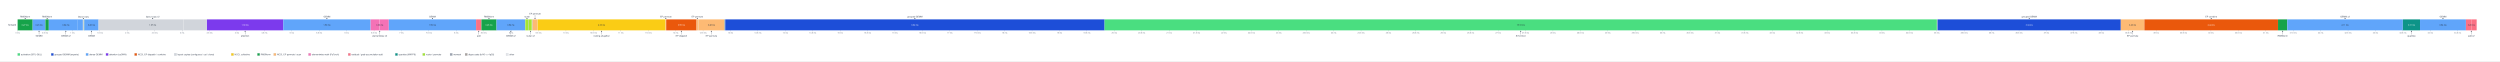
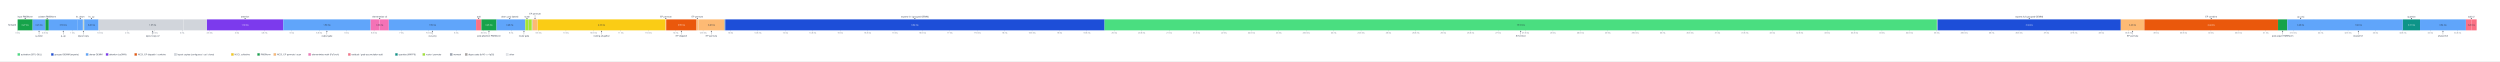
<svg xmlns="http://www.w3.org/2000/svg" width="12766" height="312" viewBox="0 0 12766 312">
  <defs>
    <marker id="arrow" markerWidth="6" markerHeight="6" refX="3" refY="3" orient="auto">
      <path d="M0,0 L6,3 L0,6 z" fill="#374151" />
    </marker>
  </defs>
  <rect width="12766" height="312" fill="white" />
  <line x1="128.4" y1="92" x2="128.4" y2="95" stroke="#374151" stroke-width="1" marker-end="url(#arrow)" />
-   <text x="128.4" y="89.0" text-anchor="middle" font-family="Helvetica, Arial, sans-serif" font-size="11" font-weight="normal" fill="#374151">RMSNorm</text>
+   <text x="128.4" y="89.0" text-anchor="middle" font-family="Helvetica, Arial, sans-serif" font-size="11" font-weight="normal" fill="#374151">input RMSNorm</text>
  <line x1="199.3" y1="176" x2="199.3" y2="159" stroke="#374151" stroke-width="1" marker-end="url(#arrow)" />
-   <text x="199.3" y="187.0" text-anchor="middle" font-family="Helvetica, Arial, sans-serif" font-size="11" font-weight="normal" fill="#374151">GEMM</text>
+   <text x="199.3" y="187.0" text-anchor="middle" font-family="Helvetica, Arial, sans-serif" font-size="11" font-weight="normal" fill="#374151">q_down</text>
  <line x1="240.6" y1="92" x2="240.6" y2="95" stroke="#374151" stroke-width="1" marker-end="url(#arrow)" />
-   <text x="240.6" y="89.0" text-anchor="middle" font-family="Helvetica, Arial, sans-serif" font-size="11" font-weight="normal" fill="#374151">RMSNorm</text>
-   <line x1="336.3" y1="176" x2="336.3" y2="159" stroke="#374151" stroke-width="1" marker-end="url(#arrow)" />
-   <text x="336.3" y="187.0" text-anchor="middle" font-family="Helvetica, Arial, sans-serif" font-size="11" font-weight="normal" fill="#374151">GEMM x2</text>
-   <line x1="425.8" y1="92" x2="425.8" y2="95" stroke="#374151" stroke-width="1" marker-end="url(#arrow)" />
-   <text x="425.8" y="89.0" text-anchor="middle" font-family="Helvetica, Arial, sans-serif" font-size="11" font-weight="normal" fill="#374151">layout copy</text>
-   <line x1="466.9" y1="176" x2="466.9" y2="159" stroke="#374151" stroke-width="1" marker-end="url(#arrow)" />
-   <text x="466.9" y="187.0" text-anchor="middle" font-family="Helvetica, Arial, sans-serif" font-size="11" font-weight="normal" fill="#374151">GEMM</text>
-   <line x1="779.7" y1="92" x2="779.7" y2="95" stroke="#374151" stroke-width="1" marker-end="url(#arrow)" />
-   <text x="779.7" y="89.0" text-anchor="middle" font-family="Helvetica, Arial, sans-serif" font-size="11" font-weight="normal" fill="#374151">layout copy x2</text>
-   <line x1="1251.5" y1="176" x2="1251.5" y2="159" stroke="#374151" stroke-width="1" marker-end="url(#arrow)" />
-   <text x="1251.5" y="187.0" text-anchor="middle" font-family="Helvetica, Arial, sans-serif" font-size="11" font-weight="normal" fill="#374151">attention</text>
-   <line x1="1669.4" y1="92" x2="1669.4" y2="95" stroke="#374151" stroke-width="1" marker-end="url(#arrow)" />
-   <text x="1669.4" y="89.0" text-anchor="middle" font-family="Helvetica, Arial, sans-serif" font-size="11" font-weight="normal" fill="#374151">GEMM</text>
-   <line x1="1939.0" y1="176" x2="1939.0" y2="159" stroke="#374151" stroke-width="1" marker-end="url(#arrow)" />
-   <text x="1939.0" y="187.0" text-anchor="middle" font-family="Helvetica, Arial, sans-serif" font-size="11" font-weight="normal" fill="#374151">elementwise x2</text>
-   <line x1="2208.1" y1="92" x2="2208.1" y2="95" stroke="#374151" stroke-width="1" marker-end="url(#arrow)" />
-   <text x="2208.1" y="89.0" text-anchor="middle" font-family="Helvetica, Arial, sans-serif" font-size="11" font-weight="normal" fill="#374151">GEMM</text>
-   <line x1="2444.5" y1="176" x2="2444.5" y2="159" stroke="#374151" stroke-width="1" marker-end="url(#arrow)" />
-   <text x="2444.5" y="187.0" text-anchor="middle" font-family="Helvetica, Arial, sans-serif" font-size="11" font-weight="normal" fill="#374151">add</text>
-   <line x1="2496.9" y1="92" x2="2496.9" y2="95" stroke="#374151" stroke-width="1" marker-end="url(#arrow)" />
-   <text x="2496.9" y="89.0" text-anchor="middle" font-family="Helvetica, Arial, sans-serif" font-size="11" font-weight="normal" fill="#374151">RMSNorm</text>
-   <line x1="2608.5" y1="176" x2="2608.5" y2="159" stroke="#374151" stroke-width="1" marker-end="url(#arrow)" />
-   <text x="2608.5" y="187.0" text-anchor="middle" font-family="Helvetica, Arial, sans-serif" font-size="11" font-weight="normal" fill="#374151">GEMM x2</text>
+   <text x="240.6" y="89.0" text-anchor="middle" font-family="Helvetica, Arial, sans-serif" font-size="11" font-weight="normal" fill="#374151">q-latent RMSNorm</text>
+   <line x1="323.0" y1="176" x2="323.0" y2="159" stroke="#374151" stroke-width="1" marker-end="url(#arrow)" />
+   <text x="323.0" y="187.0" text-anchor="middle" font-family="Helvetica, Arial, sans-serif" font-size="11" font-weight="normal" fill="#374151">q_up</text>
+   <line x1="409.5" y1="92" x2="409.5" y2="95" stroke="#374151" stroke-width="1" marker-end="url(#arrow)" />
+   <text x="409.5" y="89.0" text-anchor="middle" font-family="Helvetica, Arial, sans-serif" font-size="11" font-weight="normal" fill="#374151">kv_down</text>
+   <line x1="425.8" y1="176" x2="425.8" y2="159" stroke="#374151" stroke-width="1" marker-end="url(#arrow)" />
+   <text x="425.8" y="187.0" text-anchor="middle" font-family="Helvetica, Arial, sans-serif" font-size="11" font-weight="normal" fill="#374151">layout copy</text>
+   <line x1="466.9" y1="92" x2="466.9" y2="95" stroke="#374151" stroke-width="1" marker-end="url(#arrow)" />
+   <text x="466.9" y="89.0" text-anchor="middle" font-family="Helvetica, Arial, sans-serif" font-size="11" font-weight="normal" fill="#374151">kv_up</text>
+   <line x1="779.7" y1="176" x2="779.7" y2="159" stroke="#374151" stroke-width="1" marker-end="url(#arrow)" />
+   <text x="779.7" y="187.0" text-anchor="middle" font-family="Helvetica, Arial, sans-serif" font-size="11" font-weight="normal" fill="#374151">layout copy x2</text>
+   <line x1="1251.5" y1="92" x2="1251.5" y2="95" stroke="#374151" stroke-width="1" marker-end="url(#arrow)" />
+   <text x="1251.5" y="89.0" text-anchor="middle" font-family="Helvetica, Arial, sans-serif" font-size="11" font-weight="normal" fill="#374151">attention</text>
+   <line x1="1669.4" y1="176" x2="1669.4" y2="159" stroke="#374151" stroke-width="1" marker-end="url(#arrow)" />
+   <text x="1669.4" y="187.0" text-anchor="middle" font-family="Helvetica, Arial, sans-serif" font-size="11" font-weight="normal" fill="#374151">output gate</text>
+   <line x1="1939.0" y1="92" x2="1939.0" y2="95" stroke="#374151" stroke-width="1" marker-end="url(#arrow)" />
+   <text x="1939.0" y="89.0" text-anchor="middle" font-family="Helvetica, Arial, sans-serif" font-size="11" font-weight="normal" fill="#374151">elementwise x2</text>
+   <line x1="2208.1" y1="176" x2="2208.1" y2="159" stroke="#374151" stroke-width="1" marker-end="url(#arrow)" />
+   <text x="2208.1" y="187.0" text-anchor="middle" font-family="Helvetica, Arial, sans-serif" font-size="11" font-weight="normal" fill="#374151">out_proj</text>
+   <line x1="2444.5" y1="92" x2="2444.5" y2="95" stroke="#374151" stroke-width="1" marker-end="url(#arrow)" />
+   <text x="2444.5" y="89.0" text-anchor="middle" font-family="Helvetica, Arial, sans-serif" font-size="11" font-weight="normal" fill="#374151">add</text>
+   <line x1="2496.9" y1="176" x2="2496.9" y2="159" stroke="#374151" stroke-width="1" marker-end="url(#arrow)" />
+   <text x="2496.9" y="187.0" text-anchor="middle" font-family="Helvetica, Arial, sans-serif" font-size="11" font-weight="normal" fill="#374151">post-attention RMSNorm</text>
+   <line x1="2603.1" y1="92" x2="2603.1" y2="95" stroke="#374151" stroke-width="1" marker-end="url(#arrow)" />
+   <text x="2603.1" y="89.0" text-anchor="middle" font-family="Helvetica, Arial, sans-serif" font-size="11" font-weight="normal" fill="#374151">down_proj (latent)</text>
+   <line x1="2675.6" y1="176" x2="2675.6" y2="159" stroke="#374151" stroke-width="1" marker-end="url(#arrow)" />
+   <text x="2675.6" y="187.0" text-anchor="middle" font-family="Helvetica, Arial, sans-serif" font-size="11" font-weight="normal" fill="#374151">router gate</text>
  <line x1="2691.0" y1="92" x2="2691.0" y2="95" stroke="#374151" stroke-width="1" marker-end="url(#arrow)" />
  <text x="2691.0" y="89.0" text-anchor="middle" font-family="Helvetica, Arial, sans-serif" font-size="11" font-weight="normal" fill="#374151">router</text>
-   <line x1="2709.1" y1="176" x2="2709.1" y2="159" stroke="#374151" stroke-width="1" marker-end="url(#arrow)" />
-   <text x="2709.1" y="187.0" text-anchor="middle" font-family="Helvetica, Arial, sans-serif" font-size="11" font-weight="normal" fill="#374151">router x2</text>
  <line x1="2732.0" y1="77" x2="2732.0" y2="95" stroke="#374151" stroke-width="1" marker-end="url(#arrow)" />
  <text x="2732.0" y="74.0" text-anchor="middle" font-family="Helvetica, Arial, sans-serif" font-size="11" font-weight="normal" fill="#374151">EP permute</text>
  <line x1="3071.8" y1="176" x2="3071.8" y2="159" stroke="#374151" stroke-width="1" marker-end="url(#arrow)" />
  <text x="3071.8" y="187.0" text-anchor="middle" font-family="Helvetica, Arial, sans-serif" font-size="11" font-weight="normal" fill="#374151">routing all-gather</text>
  <line x1="3400.1" y1="92" x2="3400.1" y2="95" stroke="#374151" stroke-width="1" marker-end="url(#arrow)" />
  <text x="3400.1" y="89.0" text-anchor="middle" font-family="Helvetica, Arial, sans-serif" font-size="11" font-weight="normal" fill="#374151">EP permute</text>
  <line x1="3479.4" y1="176" x2="3479.4" y2="159" stroke="#374151" stroke-width="1" marker-end="url(#arrow)" />
  <text x="3479.4" y="187.0" text-anchor="middle" font-family="Helvetica, Arial, sans-serif" font-size="11" font-weight="normal" fill="#374151">EP dispatch</text>
  <line x1="3560.6" y1="92" x2="3560.6" y2="95" stroke="#374151" stroke-width="1" marker-end="url(#arrow)" />
  <text x="3560.6" y="89.0" text-anchor="middle" font-family="Helvetica, Arial, sans-serif" font-size="11" font-weight="normal" fill="#374151">EP permute</text>
  <line x1="3632.4" y1="176" x2="3632.4" y2="159" stroke="#374151" stroke-width="1" marker-end="url(#arrow)" />
  <text x="3632.4" y="187.0" text-anchor="middle" font-family="Helvetica, Arial, sans-serif" font-size="11" font-weight="normal" fill="#374151">EP permute</text>
  <line x1="4671.9" y1="92" x2="4671.9" y2="95" stroke="#374151" stroke-width="1" marker-end="url(#arrow)" />
-   <text x="4671.9" y="89.0" text-anchor="middle" font-family="Helvetica, Arial, sans-serif" font-size="11" font-weight="normal" fill="#374151">grouped GEMM</text>
+   <text x="4671.9" y="89.0" text-anchor="middle" font-family="Helvetica, Arial, sans-serif" font-size="11" font-weight="normal" fill="#374151">experts fc1 (grouped GEMM)</text>
  <line x1="7765.4" y1="176" x2="7765.4" y2="159" stroke="#374151" stroke-width="1" marker-end="url(#arrow)" />
  <text x="7765.4" y="187.0" text-anchor="middle" font-family="Helvetica, Arial, sans-serif" font-size="11" font-weight="normal" fill="#374151">SiTU-GLU</text>
  <line x1="10362.0" y1="92" x2="10362.0" y2="95" stroke="#374151" stroke-width="1" marker-end="url(#arrow)" />
-   <text x="10362.0" y="89.0" text-anchor="middle" font-family="Helvetica, Arial, sans-serif" font-size="11" font-weight="normal" fill="#374151">grouped GEMM</text>
+   <text x="10362.0" y="89.0" text-anchor="middle" font-family="Helvetica, Arial, sans-serif" font-size="11" font-weight="normal" fill="#374151">experts fc2 (grouped GEMM)</text>
  <line x1="10889.8" y1="176" x2="10889.8" y2="159" stroke="#374151" stroke-width="1" marker-end="url(#arrow)" />
  <text x="10889.8" y="187.0" text-anchor="middle" font-family="Helvetica, Arial, sans-serif" font-size="11" font-weight="normal" fill="#374151">EP permute</text>
  <line x1="11291.2" y1="92" x2="11291.2" y2="95" stroke="#374151" stroke-width="1" marker-end="url(#arrow)" />
  <text x="11291.2" y="89.0" text-anchor="middle" font-family="Helvetica, Arial, sans-serif" font-size="11" font-weight="normal" fill="#374151">EP combine</text>
  <line x1="11656.1" y1="176" x2="11656.1" y2="159" stroke="#374151" stroke-width="1" marker-end="url(#arrow)" />
-   <text x="11656.1" y="187.0" text-anchor="middle" font-family="Helvetica, Arial, sans-serif" font-size="11" font-weight="normal" fill="#374151">RMSNorm</text>
-   <line x1="11974.8" y1="92" x2="11974.8" y2="95" stroke="#374151" stroke-width="1" marker-end="url(#arrow)" />
-   <text x="11974.8" y="89.0" text-anchor="middle" font-family="Helvetica, Arial, sans-serif" font-size="11" font-weight="normal" fill="#374151">GEMM x2</text>
-   <line x1="12313.8" y1="176" x2="12313.8" y2="159" stroke="#374151" stroke-width="1" marker-end="url(#arrow)" />
-   <text x="12313.8" y="187.0" text-anchor="middle" font-family="Helvetica, Arial, sans-serif" font-size="11" font-weight="normal" fill="#374151">quantize</text>
-   <line x1="12474.8" y1="92" x2="12474.8" y2="95" stroke="#374151" stroke-width="1" marker-end="url(#arrow)" />
-   <text x="12474.8" y="89.0" text-anchor="middle" font-family="Helvetica, Arial, sans-serif" font-size="11" font-weight="normal" fill="#374151">GEMM</text>
-   <line x1="12619.5" y1="176" x2="12619.5" y2="159" stroke="#374151" stroke-width="1" marker-end="url(#arrow)" />
-   <text x="12619.5" y="187.0" text-anchor="middle" font-family="Helvetica, Arial, sans-serif" font-size="11" font-weight="normal" fill="#374151">add x2</text>
+   <text x="11656.1" y="187.0" text-anchor="middle" font-family="Helvetica, Arial, sans-serif" font-size="11" font-weight="normal" fill="#374151">post-expert RMSNorm</text>
+   <line x1="11748.1" y1="92" x2="11748.1" y2="95" stroke="#374151" stroke-width="1" marker-end="url(#arrow)" />
+   <text x="11748.1" y="89.0" text-anchor="middle" font-family="Helvetica, Arial, sans-serif" font-size="11" font-weight="normal" fill="#374151">up_proj</text>
+   <line x1="12042.7" y1="176" x2="12042.7" y2="159" stroke="#374151" stroke-width="1" marker-end="url(#arrow)" />
+   <text x="12042.7" y="187.0" text-anchor="middle" font-family="Helvetica, Arial, sans-serif" font-size="11" font-weight="normal" fill="#374151">shared fc1</text>
+   <line x1="12313.8" y1="92" x2="12313.8" y2="95" stroke="#374151" stroke-width="1" marker-end="url(#arrow)" />
+   <text x="12313.8" y="89.0" text-anchor="middle" font-family="Helvetica, Arial, sans-serif" font-size="11" font-weight="normal" fill="#374151">quantize</text>
+   <line x1="12474.8" y1="176" x2="12474.8" y2="159" stroke="#374151" stroke-width="1" marker-end="url(#arrow)" />
+   <text x="12474.8" y="187.0" text-anchor="middle" font-family="Helvetica, Arial, sans-serif" font-size="11" font-weight="normal" fill="#374151">shared fc2</text>
+   <line x1="12619.5" y1="92" x2="12619.5" y2="95" stroke="#374151" stroke-width="1" marker-end="url(#arrow)" />
+   <text x="12619.5" y="89.0" text-anchor="middle" font-family="Helvetica, Arial, sans-serif" font-size="11" font-weight="normal" fill="#374151">add x2</text>
  <text x="82.0" y="131.0" text-anchor="end" font-family="Helvetica, Arial, sans-serif" font-size="12" font-weight="normal" fill="#374151">forward</text>
  <rect x="90.00" y="99" width="76.73" height="56" fill="#16a34a" />
  <rect x="166.82" y="99" width="64.92" height="56" fill="#60a5fa" />
  <rect x="231.99" y="99" width="17.22" height="56" fill="#16a34a" />
  <rect x="249.32" y="99" width="147.39" height="56" fill="#60a5fa" />
  <rect x="395.74" y="99" width="27.55" height="56" fill="#60a5fa" />
  <rect x="423.37" y="99" width="4.87" height="56" fill="#d1d5db" />
  <rect x="428.56" y="99" width="1.77" height="56" fill="#16a34a" />
  <rect x="430.42" y="99" width="72.88" height="56" fill="#60a5fa" />
  <rect x="503.61" y="99" width="432.62" height="56" fill="#d1d5db" />
  <rect x="936.48" y="99" width="119.24" height="56" fill="#d1d5db" />
  <rect x="1055.96" y="99" width="0.80" height="56" fill="#e5e7eb" />
  <rect x="1056.52" y="99" width="390.00" height="56" fill="#7c3aed" />
  <rect x="1446.41" y="99" width="445.90" height="56" fill="#60a5fa" />
  <rect x="1892.64" y="99" width="45.37" height="56" fill="#f472b6" />
  <rect x="1938.40" y="99" width="47.02" height="56" fill="#f472b6" />
  <rect x="1985.52" y="99" width="445.26" height="56" fill="#60a5fa" />
  <rect x="2431.01" y="99" width="27.02" height="56" fill="#fb7185" />
  <rect x="2458.27" y="99" width="77.22" height="56" fill="#16a34a" />
  <rect x="2535.55" y="99" width="135.14" height="56" fill="#60a5fa" />
  <rect x="2669.71" y="99" width="11.75" height="56" fill="#60a5fa" />
  <rect x="2681.78" y="99" width="0.80" height="56" fill="#a8a29e" />
  <rect x="2682.68" y="99" width="16.73" height="56" fill="#a3e635" />
  <rect x="2699.95" y="99" width="0.80" height="56" fill="#9ca3af" />
  <rect x="2700.80" y="99" width="0.80" height="56" fill="#9ca3af" />
  <rect x="2701.30" y="99" width="13.45" height="56" fill="#a3e635" />
  <rect x="2714.94" y="99" width="1.90" height="56" fill="#a3e635" />
  <rect x="2717.02" y="99" width="0.80" height="56" fill="#9ca3af" />
  <rect x="2717.59" y="99" width="0.80" height="56" fill="#9ca3af" />
  <rect x="2718.60" y="99" width="0.80" height="56" fill="#9ca3af" />
  <rect x="2719.48" y="99" width="24.99" height="56" fill="#fdba74" />
  <rect x="2745.26" y="99" width="653.17" height="56" fill="#facc15" />
  <rect x="3398.50" y="99" width="1.85" height="56" fill="#fdba74" />
  <rect x="3400.63" y="99" width="1.04" height="56" fill="#fdba74" />
  <rect x="3401.85" y="99" width="155.04" height="56" fill="#ea580c" />
  <rect x="3557.12" y="99" width="7.01" height="56" fill="#fdba74" />
  <rect x="3564.99" y="99" width="0.80" height="56" fill="#9ca3af" />
  <rect x="3565.78" y="99" width="133.25" height="56" fill="#fdba74" />
  <rect x="3699.12" y="99" width="1.00" height="56" fill="#a3e635" />
  <rect x="3700.45" y="99" width="1.21" height="56" fill="#1d4ed8" />
  <rect x="3702.62" y="99" width="0.80" height="56" fill="#9ca3af" />
  <rect x="3703.46" y="99" width="1936.95" height="56" fill="#1d4ed8" />
  <rect x="5640.47" y="99" width="4249.91" height="56" fill="#4ade80" />
  <rect x="9890.71" y="99" width="0.88" height="56" fill="#a3e635" />
  <rect x="9891.88" y="99" width="1.20" height="56" fill="#1d4ed8" />
  <rect x="9893.61" y="99" width="0.80" height="56" fill="#9ca3af" />
  <rect x="9894.41" y="99" width="935.18" height="56" fill="#1d4ed8" />
  <rect x="10829.66" y="99" width="120.24" height="56" fill="#fdba74" />
  <rect x="10950.16" y="99" width="682.06" height="56" fill="#ea580c" />
  <rect x="11632.51" y="99" width="47.09" height="56" fill="#16a34a" />
  <rect x="11679.74" y="99" width="136.75" height="56" fill="#60a5fa" />
  <rect x="11815.65" y="99" width="454.19" height="56" fill="#60a5fa" />
  <rect x="12270.17" y="99" width="87.33" height="56" fill="#0d9488" />
  <rect x="12357.59" y="99" width="234.42" height="56" fill="#60a5fa" />
  <rect x="12592.09" y="99" width="27.01" height="56" fill="#fb7185" />
  <rect x="12619.32" y="99" width="27.51" height="56" fill="#fb7185" />
  <text x="128.4" y="131.0" text-anchor="middle" font-family="Helvetica, Arial, sans-serif" font-size="10" font-weight="normal" fill="#ffffff">0.27 ms</text>
  <text x="199.3" y="131.0" text-anchor="middle" font-family="Helvetica, Arial, sans-serif" font-size="10" font-weight="normal" fill="#1f2937">0.23 ms</text>
-   <text x="336.3" y="131.0" text-anchor="middle" font-family="Helvetica, Arial, sans-serif" font-size="10" font-weight="normal" fill="#1f2937">0.62 ms</text>
+   <text x="323.0" y="131.0" text-anchor="middle" font-family="Helvetica, Arial, sans-serif" font-size="10" font-weight="normal" fill="#1f2937">0.53 ms</text>
  <text x="466.9" y="131.0" text-anchor="middle" font-family="Helvetica, Arial, sans-serif" font-size="10" font-weight="normal" fill="#1f2937">0.26 ms</text>
  <text x="779.7" y="131.0" text-anchor="middle" font-family="Helvetica, Arial, sans-serif" font-size="10" font-weight="normal" fill="#1f2937">1.97 ms</text>
  <text x="1251.5" y="131.0" text-anchor="middle" font-family="Helvetica, Arial, sans-serif" font-size="10" font-weight="normal" fill="#ffffff">1.39 ms</text>
  <text x="1669.4" y="131.0" text-anchor="middle" font-family="Helvetica, Arial, sans-serif" font-size="10" font-weight="normal" fill="#1f2937">1.59 ms</text>
  <text x="1939.0" y="131.0" text-anchor="middle" font-family="Helvetica, Arial, sans-serif" font-size="10" font-weight="normal" fill="#1f2937">0.33 ms</text>
  <text x="2208.1" y="131.0" text-anchor="middle" font-family="Helvetica, Arial, sans-serif" font-size="10" font-weight="normal" fill="#1f2937">1.59 ms</text>
  <text x="2496.9" y="131.0" text-anchor="middle" font-family="Helvetica, Arial, sans-serif" font-size="10" font-weight="normal" fill="#ffffff">0.28 ms</text>
-   <text x="2608.5" y="131.0" text-anchor="middle" font-family="Helvetica, Arial, sans-serif" font-size="10" font-weight="normal" fill="#1f2937">0.52 ms</text>
+   <text x="2603.1" y="131.0" text-anchor="middle" font-family="Helvetica, Arial, sans-serif" font-size="10" font-weight="normal" fill="#1f2937">0.48 ms</text>
  <text x="3071.8" y="131.0" text-anchor="middle" font-family="Helvetica, Arial, sans-serif" font-size="10" font-weight="normal" fill="#1f2937">2.33 ms</text>
  <text x="3479.4" y="131.0" text-anchor="middle" font-family="Helvetica, Arial, sans-serif" font-size="10" font-weight="normal" fill="#ffffff">0.55 ms</text>
  <text x="3632.4" y="131.0" text-anchor="middle" font-family="Helvetica, Arial, sans-serif" font-size="10" font-weight="normal" fill="#1f2937">0.48 ms</text>
  <text x="4671.9" y="131.0" text-anchor="middle" font-family="Helvetica, Arial, sans-serif" font-size="10" font-weight="normal" fill="#ffffff">6.92 ms</text>
  <text x="7765.4" y="131.0" text-anchor="middle" font-family="Helvetica, Arial, sans-serif" font-size="10" font-weight="normal" fill="#1f2937">15.18 ms</text>
  <text x="10362.0" y="131.0" text-anchor="middle" font-family="Helvetica, Arial, sans-serif" font-size="10" font-weight="normal" fill="#ffffff">3.34 ms</text>
  <text x="10889.8" y="131.0" text-anchor="middle" font-family="Helvetica, Arial, sans-serif" font-size="10" font-weight="normal" fill="#1f2937">0.43 ms</text>
  <text x="11291.2" y="131.0" text-anchor="middle" font-family="Helvetica, Arial, sans-serif" font-size="10" font-weight="normal" fill="#ffffff">2.44 ms</text>
-   <text x="11974.8" y="131.0" text-anchor="middle" font-family="Helvetica, Arial, sans-serif" font-size="10" font-weight="normal" fill="#1f2937">2.11 ms</text>
+   <text x="11748.1" y="131.0" text-anchor="middle" font-family="Helvetica, Arial, sans-serif" font-size="10" font-weight="normal" fill="#1f2937">0.49 ms</text>
+   <text x="12042.7" y="131.0" text-anchor="middle" font-family="Helvetica, Arial, sans-serif" font-size="10" font-weight="normal" fill="#1f2937">1.62 ms</text>
  <text x="12313.8" y="131.0" text-anchor="middle" font-family="Helvetica, Arial, sans-serif" font-size="10" font-weight="normal" fill="#ffffff">0.31 ms</text>
  <text x="12474.8" y="131.0" text-anchor="middle" font-family="Helvetica, Arial, sans-serif" font-size="10" font-weight="normal" fill="#1f2937">0.84 ms</text>
  <text x="12619.5" y="131.0" text-anchor="middle" font-family="Helvetica, Arial, sans-serif" font-size="10" font-weight="normal" fill="#1f2937">0.20 ms</text>
  <line x1="90.0" y1="155" x2="90.0" y2="160" stroke="#6b7280" />
  <text x="90.0" y="171.0" text-anchor="middle" font-family="Helvetica, Arial, sans-serif" font-size="10" font-weight="normal" fill="#6b7280">0 ms</text>
  <line x1="230.0" y1="155" x2="230.0" y2="160" stroke="#6b7280" />
  <text x="230.0" y="171.0" text-anchor="middle" font-family="Helvetica, Arial, sans-serif" font-size="10" font-weight="normal" fill="#6b7280">0.5 ms</text>
  <line x1="370.0" y1="155" x2="370.0" y2="160" stroke="#6b7280" />
  <text x="370.0" y="171.0" text-anchor="middle" font-family="Helvetica, Arial, sans-serif" font-size="10" font-weight="normal" fill="#6b7280">1 ms</text>
  <line x1="510.0" y1="155" x2="510.0" y2="160" stroke="#6b7280" />
  <text x="510.0" y="171.0" text-anchor="middle" font-family="Helvetica, Arial, sans-serif" font-size="10" font-weight="normal" fill="#6b7280">1.5 ms</text>
  <line x1="650.0" y1="155" x2="650.0" y2="160" stroke="#6b7280" />
  <text x="650.0" y="171.0" text-anchor="middle" font-family="Helvetica, Arial, sans-serif" font-size="10" font-weight="normal" fill="#6b7280">2 ms</text>
  <line x1="790.0" y1="155" x2="790.0" y2="160" stroke="#6b7280" />
  <text x="790.0" y="171.0" text-anchor="middle" font-family="Helvetica, Arial, sans-serif" font-size="10" font-weight="normal" fill="#6b7280">2.5 ms</text>
  <line x1="930.0" y1="155" x2="930.0" y2="160" stroke="#6b7280" />
  <text x="930.0" y="171.0" text-anchor="middle" font-family="Helvetica, Arial, sans-serif" font-size="10" font-weight="normal" fill="#6b7280">3 ms</text>
  <line x1="1070.0" y1="155" x2="1070.0" y2="160" stroke="#6b7280" />
  <text x="1070.0" y="171.0" text-anchor="middle" font-family="Helvetica, Arial, sans-serif" font-size="10" font-weight="normal" fill="#6b7280">3.5 ms</text>
  <line x1="1210.0" y1="155" x2="1210.0" y2="160" stroke="#6b7280" />
  <text x="1210.0" y="171.0" text-anchor="middle" font-family="Helvetica, Arial, sans-serif" font-size="10" font-weight="normal" fill="#6b7280">4 ms</text>
  <line x1="1350.0" y1="155" x2="1350.0" y2="160" stroke="#6b7280" />
  <text x="1350.0" y="171.0" text-anchor="middle" font-family="Helvetica, Arial, sans-serif" font-size="10" font-weight="normal" fill="#6b7280">4.5 ms</text>
  <line x1="1490.0" y1="155" x2="1490.0" y2="160" stroke="#6b7280" />
  <text x="1490.0" y="171.0" text-anchor="middle" font-family="Helvetica, Arial, sans-serif" font-size="10" font-weight="normal" fill="#6b7280">5 ms</text>
  <line x1="1630.0" y1="155" x2="1630.0" y2="160" stroke="#6b7280" />
  <text x="1630.0" y="171.0" text-anchor="middle" font-family="Helvetica, Arial, sans-serif" font-size="10" font-weight="normal" fill="#6b7280">5.5 ms</text>
  <line x1="1770.0" y1="155" x2="1770.0" y2="160" stroke="#6b7280" />
  <text x="1770.0" y="171.0" text-anchor="middle" font-family="Helvetica, Arial, sans-serif" font-size="10" font-weight="normal" fill="#6b7280">6 ms</text>
  <line x1="1910.0" y1="155" x2="1910.0" y2="160" stroke="#6b7280" />
  <text x="1910.0" y="171.0" text-anchor="middle" font-family="Helvetica, Arial, sans-serif" font-size="10" font-weight="normal" fill="#6b7280">6.5 ms</text>
  <line x1="2050.0" y1="155" x2="2050.0" y2="160" stroke="#6b7280" />
  <text x="2050.0" y="171.0" text-anchor="middle" font-family="Helvetica, Arial, sans-serif" font-size="10" font-weight="normal" fill="#6b7280">7 ms</text>
  <line x1="2190.0" y1="155" x2="2190.0" y2="160" stroke="#6b7280" />
  <text x="2190.0" y="171.0" text-anchor="middle" font-family="Helvetica, Arial, sans-serif" font-size="10" font-weight="normal" fill="#6b7280">7.5 ms</text>
  <line x1="2330.0" y1="155" x2="2330.0" y2="160" stroke="#6b7280" />
  <text x="2330.0" y="171.0" text-anchor="middle" font-family="Helvetica, Arial, sans-serif" font-size="10" font-weight="normal" fill="#6b7280">8 ms</text>
  <line x1="2470.0" y1="155" x2="2470.0" y2="160" stroke="#6b7280" />
  <text x="2470.0" y="171.0" text-anchor="middle" font-family="Helvetica, Arial, sans-serif" font-size="10" font-weight="normal" fill="#6b7280">8.5 ms</text>
  <line x1="2610.0" y1="155" x2="2610.0" y2="160" stroke="#6b7280" />
  <text x="2610.0" y="171.0" text-anchor="middle" font-family="Helvetica, Arial, sans-serif" font-size="10" font-weight="normal" fill="#6b7280">9 ms</text>
  <line x1="2750.0" y1="155" x2="2750.0" y2="160" stroke="#6b7280" />
  <text x="2750.0" y="171.0" text-anchor="middle" font-family="Helvetica, Arial, sans-serif" font-size="10" font-weight="normal" fill="#6b7280">9.5 ms</text>
  <line x1="2890.0" y1="155" x2="2890.0" y2="160" stroke="#6b7280" />
  <text x="2890.0" y="171.0" text-anchor="middle" font-family="Helvetica, Arial, sans-serif" font-size="10" font-weight="normal" fill="#6b7280">10 ms</text>
  <line x1="3030.0" y1="155" x2="3030.0" y2="160" stroke="#6b7280" />
  <text x="3030.0" y="171.0" text-anchor="middle" font-family="Helvetica, Arial, sans-serif" font-size="10" font-weight="normal" fill="#6b7280">10.5 ms</text>
  <line x1="3170.0" y1="155" x2="3170.0" y2="160" stroke="#6b7280" />
  <text x="3170.0" y="171.0" text-anchor="middle" font-family="Helvetica, Arial, sans-serif" font-size="10" font-weight="normal" fill="#6b7280">11 ms</text>
  <line x1="3310.0" y1="155" x2="3310.0" y2="160" stroke="#6b7280" />
  <text x="3310.0" y="171.0" text-anchor="middle" font-family="Helvetica, Arial, sans-serif" font-size="10" font-weight="normal" fill="#6b7280">11.5 ms</text>
  <line x1="3450.0" y1="155" x2="3450.0" y2="160" stroke="#6b7280" />
  <text x="3450.0" y="171.0" text-anchor="middle" font-family="Helvetica, Arial, sans-serif" font-size="10" font-weight="normal" fill="#6b7280">12 ms</text>
  <line x1="3590.0" y1="155" x2="3590.0" y2="160" stroke="#6b7280" />
  <text x="3590.0" y="171.0" text-anchor="middle" font-family="Helvetica, Arial, sans-serif" font-size="10" font-weight="normal" fill="#6b7280">12.5 ms</text>
  <line x1="3730.0" y1="155" x2="3730.0" y2="160" stroke="#6b7280" />
  <text x="3730.0" y="171.0" text-anchor="middle" font-family="Helvetica, Arial, sans-serif" font-size="10" font-weight="normal" fill="#6b7280">13 ms</text>
  <line x1="3870.0" y1="155" x2="3870.0" y2="160" stroke="#6b7280" />
  <text x="3870.0" y="171.0" text-anchor="middle" font-family="Helvetica, Arial, sans-serif" font-size="10" font-weight="normal" fill="#6b7280">13.5 ms</text>
  <line x1="4010.0" y1="155" x2="4010.0" y2="160" stroke="#6b7280" />
  <text x="4010.0" y="171.0" text-anchor="middle" font-family="Helvetica, Arial, sans-serif" font-size="10" font-weight="normal" fill="#6b7280">14 ms</text>
  <line x1="4150.0" y1="155" x2="4150.0" y2="160" stroke="#6b7280" />
  <text x="4150.0" y="171.0" text-anchor="middle" font-family="Helvetica, Arial, sans-serif" font-size="10" font-weight="normal" fill="#6b7280">14.5 ms</text>
  <line x1="4290.0" y1="155" x2="4290.0" y2="160" stroke="#6b7280" />
  <text x="4290.0" y="171.0" text-anchor="middle" font-family="Helvetica, Arial, sans-serif" font-size="10" font-weight="normal" fill="#6b7280">15 ms</text>
  <line x1="4430.0" y1="155" x2="4430.0" y2="160" stroke="#6b7280" />
  <text x="4430.0" y="171.0" text-anchor="middle" font-family="Helvetica, Arial, sans-serif" font-size="10" font-weight="normal" fill="#6b7280">15.5 ms</text>
  <line x1="4570.0" y1="155" x2="4570.0" y2="160" stroke="#6b7280" />
  <text x="4570.0" y="171.0" text-anchor="middle" font-family="Helvetica, Arial, sans-serif" font-size="10" font-weight="normal" fill="#6b7280">16 ms</text>
  <line x1="4710.0" y1="155" x2="4710.0" y2="160" stroke="#6b7280" />
  <text x="4710.0" y="171.0" text-anchor="middle" font-family="Helvetica, Arial, sans-serif" font-size="10" font-weight="normal" fill="#6b7280">16.5 ms</text>
  <line x1="4850.0" y1="155" x2="4850.0" y2="160" stroke="#6b7280" />
  <text x="4850.0" y="171.0" text-anchor="middle" font-family="Helvetica, Arial, sans-serif" font-size="10" font-weight="normal" fill="#6b7280">17 ms</text>
  <line x1="4990.0" y1="155" x2="4990.0" y2="160" stroke="#6b7280" />
  <text x="4990.0" y="171.0" text-anchor="middle" font-family="Helvetica, Arial, sans-serif" font-size="10" font-weight="normal" fill="#6b7280">17.5 ms</text>
  <line x1="5130.0" y1="155" x2="5130.0" y2="160" stroke="#6b7280" />
  <text x="5130.0" y="171.0" text-anchor="middle" font-family="Helvetica, Arial, sans-serif" font-size="10" font-weight="normal" fill="#6b7280">18 ms</text>
  <line x1="5270.0" y1="155" x2="5270.0" y2="160" stroke="#6b7280" />
  <text x="5270.0" y="171.0" text-anchor="middle" font-family="Helvetica, Arial, sans-serif" font-size="10" font-weight="normal" fill="#6b7280">18.5 ms</text>
  <line x1="5410.0" y1="155" x2="5410.0" y2="160" stroke="#6b7280" />
  <text x="5410.0" y="171.0" text-anchor="middle" font-family="Helvetica, Arial, sans-serif" font-size="10" font-weight="normal" fill="#6b7280">19 ms</text>
  <line x1="5550.0" y1="155" x2="5550.0" y2="160" stroke="#6b7280" />
  <text x="5550.0" y="171.0" text-anchor="middle" font-family="Helvetica, Arial, sans-serif" font-size="10" font-weight="normal" fill="#6b7280">19.5 ms</text>
  <line x1="5690.0" y1="155" x2="5690.0" y2="160" stroke="#6b7280" />
  <text x="5690.0" y="171.0" text-anchor="middle" font-family="Helvetica, Arial, sans-serif" font-size="10" font-weight="normal" fill="#6b7280">20 ms</text>
  <line x1="5830.0" y1="155" x2="5830.0" y2="160" stroke="#6b7280" />
  <text x="5830.0" y="171.0" text-anchor="middle" font-family="Helvetica, Arial, sans-serif" font-size="10" font-weight="normal" fill="#6b7280">20.5 ms</text>
  <line x1="5970.0" y1="155" x2="5970.0" y2="160" stroke="#6b7280" />
  <text x="5970.0" y="171.0" text-anchor="middle" font-family="Helvetica, Arial, sans-serif" font-size="10" font-weight="normal" fill="#6b7280">21 ms</text>
  <line x1="6110.0" y1="155" x2="6110.0" y2="160" stroke="#6b7280" />
  <text x="6110.0" y="171.0" text-anchor="middle" font-family="Helvetica, Arial, sans-serif" font-size="10" font-weight="normal" fill="#6b7280">21.5 ms</text>
  <line x1="6250.0" y1="155" x2="6250.0" y2="160" stroke="#6b7280" />
  <text x="6250.0" y="171.0" text-anchor="middle" font-family="Helvetica, Arial, sans-serif" font-size="10" font-weight="normal" fill="#6b7280">22 ms</text>
  <line x1="6390.0" y1="155" x2="6390.0" y2="160" stroke="#6b7280" />
  <text x="6390.0" y="171.0" text-anchor="middle" font-family="Helvetica, Arial, sans-serif" font-size="10" font-weight="normal" fill="#6b7280">22.5 ms</text>
  <line x1="6530.0" y1="155" x2="6530.0" y2="160" stroke="#6b7280" />
  <text x="6530.0" y="171.0" text-anchor="middle" font-family="Helvetica, Arial, sans-serif" font-size="10" font-weight="normal" fill="#6b7280">23 ms</text>
  <line x1="6670.0" y1="155" x2="6670.0" y2="160" stroke="#6b7280" />
  <text x="6670.0" y="171.0" text-anchor="middle" font-family="Helvetica, Arial, sans-serif" font-size="10" font-weight="normal" fill="#6b7280">23.5 ms</text>
  <line x1="6810.0" y1="155" x2="6810.0" y2="160" stroke="#6b7280" />
  <text x="6810.0" y="171.0" text-anchor="middle" font-family="Helvetica, Arial, sans-serif" font-size="10" font-weight="normal" fill="#6b7280">24 ms</text>
  <line x1="6950.0" y1="155" x2="6950.0" y2="160" stroke="#6b7280" />
  <text x="6950.0" y="171.0" text-anchor="middle" font-family="Helvetica, Arial, sans-serif" font-size="10" font-weight="normal" fill="#6b7280">24.5 ms</text>
  <line x1="7090.0" y1="155" x2="7090.0" y2="160" stroke="#6b7280" />
  <text x="7090.0" y="171.0" text-anchor="middle" font-family="Helvetica, Arial, sans-serif" font-size="10" font-weight="normal" fill="#6b7280">25 ms</text>
  <line x1="7230.0" y1="155" x2="7230.0" y2="160" stroke="#6b7280" />
  <text x="7230.0" y="171.0" text-anchor="middle" font-family="Helvetica, Arial, sans-serif" font-size="10" font-weight="normal" fill="#6b7280">25.5 ms</text>
  <line x1="7370.0" y1="155" x2="7370.0" y2="160" stroke="#6b7280" />
  <text x="7370.0" y="171.0" text-anchor="middle" font-family="Helvetica, Arial, sans-serif" font-size="10" font-weight="normal" fill="#6b7280">26 ms</text>
  <line x1="7510.0" y1="155" x2="7510.0" y2="160" stroke="#6b7280" />
  <text x="7510.0" y="171.0" text-anchor="middle" font-family="Helvetica, Arial, sans-serif" font-size="10" font-weight="normal" fill="#6b7280">26.5 ms</text>
  <line x1="7650.0" y1="155" x2="7650.0" y2="160" stroke="#6b7280" />
  <text x="7650.0" y="171.0" text-anchor="middle" font-family="Helvetica, Arial, sans-serif" font-size="10" font-weight="normal" fill="#6b7280">27 ms</text>
  <line x1="7790.0" y1="155" x2="7790.0" y2="160" stroke="#6b7280" />
  <text x="7790.0" y="171.0" text-anchor="middle" font-family="Helvetica, Arial, sans-serif" font-size="10" font-weight="normal" fill="#6b7280">27.5 ms</text>
  <line x1="7930.0" y1="155" x2="7930.0" y2="160" stroke="#6b7280" />
  <text x="7930.0" y="171.0" text-anchor="middle" font-family="Helvetica, Arial, sans-serif" font-size="10" font-weight="normal" fill="#6b7280">28 ms</text>
  <line x1="8070.0" y1="155" x2="8070.0" y2="160" stroke="#6b7280" />
  <text x="8070.0" y="171.0" text-anchor="middle" font-family="Helvetica, Arial, sans-serif" font-size="10" font-weight="normal" fill="#6b7280">28.5 ms</text>
  <line x1="8210.0" y1="155" x2="8210.0" y2="160" stroke="#6b7280" />
  <text x="8210.0" y="171.0" text-anchor="middle" font-family="Helvetica, Arial, sans-serif" font-size="10" font-weight="normal" fill="#6b7280">29 ms</text>
  <line x1="8350.0" y1="155" x2="8350.0" y2="160" stroke="#6b7280" />
  <text x="8350.0" y="171.0" text-anchor="middle" font-family="Helvetica, Arial, sans-serif" font-size="10" font-weight="normal" fill="#6b7280">29.5 ms</text>
  <line x1="8490.0" y1="155" x2="8490.0" y2="160" stroke="#6b7280" />
  <text x="8490.0" y="171.0" text-anchor="middle" font-family="Helvetica, Arial, sans-serif" font-size="10" font-weight="normal" fill="#6b7280">30 ms</text>
  <line x1="8630.0" y1="155" x2="8630.0" y2="160" stroke="#6b7280" />
  <text x="8630.0" y="171.0" text-anchor="middle" font-family="Helvetica, Arial, sans-serif" font-size="10" font-weight="normal" fill="#6b7280">30.5 ms</text>
  <line x1="8770.0" y1="155" x2="8770.0" y2="160" stroke="#6b7280" />
  <text x="8770.0" y="171.0" text-anchor="middle" font-family="Helvetica, Arial, sans-serif" font-size="10" font-weight="normal" fill="#6b7280">31 ms</text>
  <line x1="8910.0" y1="155" x2="8910.0" y2="160" stroke="#6b7280" />
  <text x="8910.0" y="171.0" text-anchor="middle" font-family="Helvetica, Arial, sans-serif" font-size="10" font-weight="normal" fill="#6b7280">31.5 ms</text>
  <line x1="9050.0" y1="155" x2="9050.0" y2="160" stroke="#6b7280" />
  <text x="9050.0" y="171.0" text-anchor="middle" font-family="Helvetica, Arial, sans-serif" font-size="10" font-weight="normal" fill="#6b7280">32 ms</text>
  <line x1="9190.0" y1="155" x2="9190.0" y2="160" stroke="#6b7280" />
  <text x="9190.0" y="171.0" text-anchor="middle" font-family="Helvetica, Arial, sans-serif" font-size="10" font-weight="normal" fill="#6b7280">32.5 ms</text>
  <line x1="9330.0" y1="155" x2="9330.0" y2="160" stroke="#6b7280" />
  <text x="9330.0" y="171.0" text-anchor="middle" font-family="Helvetica, Arial, sans-serif" font-size="10" font-weight="normal" fill="#6b7280">33 ms</text>
  <line x1="9470.0" y1="155" x2="9470.0" y2="160" stroke="#6b7280" />
  <text x="9470.0" y="171.0" text-anchor="middle" font-family="Helvetica, Arial, sans-serif" font-size="10" font-weight="normal" fill="#6b7280">33.5 ms</text>
  <line x1="9610.0" y1="155" x2="9610.0" y2="160" stroke="#6b7280" />
  <text x="9610.0" y="171.0" text-anchor="middle" font-family="Helvetica, Arial, sans-serif" font-size="10" font-weight="normal" fill="#6b7280">34 ms</text>
  <line x1="9750.0" y1="155" x2="9750.0" y2="160" stroke="#6b7280" />
  <text x="9750.0" y="171.0" text-anchor="middle" font-family="Helvetica, Arial, sans-serif" font-size="10" font-weight="normal" fill="#6b7280">34.5 ms</text>
  <line x1="9890.0" y1="155" x2="9890.0" y2="160" stroke="#6b7280" />
  <text x="9890.0" y="171.0" text-anchor="middle" font-family="Helvetica, Arial, sans-serif" font-size="10" font-weight="normal" fill="#6b7280">35 ms</text>
  <line x1="10030.0" y1="155" x2="10030.0" y2="160" stroke="#6b7280" />
  <text x="10030.0" y="171.0" text-anchor="middle" font-family="Helvetica, Arial, sans-serif" font-size="10" font-weight="normal" fill="#6b7280">35.5 ms</text>
  <line x1="10170.0" y1="155" x2="10170.0" y2="160" stroke="#6b7280" />
  <text x="10170.0" y="171.0" text-anchor="middle" font-family="Helvetica, Arial, sans-serif" font-size="10" font-weight="normal" fill="#6b7280">36 ms</text>
  <line x1="10310.0" y1="155" x2="10310.0" y2="160" stroke="#6b7280" />
  <text x="10310.0" y="171.0" text-anchor="middle" font-family="Helvetica, Arial, sans-serif" font-size="10" font-weight="normal" fill="#6b7280">36.5 ms</text>
  <line x1="10450.0" y1="155" x2="10450.0" y2="160" stroke="#6b7280" />
  <text x="10450.0" y="171.0" text-anchor="middle" font-family="Helvetica, Arial, sans-serif" font-size="10" font-weight="normal" fill="#6b7280">37 ms</text>
  <line x1="10590.0" y1="155" x2="10590.0" y2="160" stroke="#6b7280" />
  <text x="10590.0" y="171.0" text-anchor="middle" font-family="Helvetica, Arial, sans-serif" font-size="10" font-weight="normal" fill="#6b7280">37.5 ms</text>
  <line x1="10730.0" y1="155" x2="10730.0" y2="160" stroke="#6b7280" />
  <text x="10730.0" y="171.0" text-anchor="middle" font-family="Helvetica, Arial, sans-serif" font-size="10" font-weight="normal" fill="#6b7280">38 ms</text>
  <line x1="10870.0" y1="155" x2="10870.0" y2="160" stroke="#6b7280" />
  <text x="10870.0" y="171.0" text-anchor="middle" font-family="Helvetica, Arial, sans-serif" font-size="10" font-weight="normal" fill="#6b7280">38.5 ms</text>
  <line x1="11010.0" y1="155" x2="11010.0" y2="160" stroke="#6b7280" />
  <text x="11010.0" y="171.0" text-anchor="middle" font-family="Helvetica, Arial, sans-serif" font-size="10" font-weight="normal" fill="#6b7280">39 ms</text>
  <line x1="11150.0" y1="155" x2="11150.0" y2="160" stroke="#6b7280" />
  <text x="11150.0" y="171.0" text-anchor="middle" font-family="Helvetica, Arial, sans-serif" font-size="10" font-weight="normal" fill="#6b7280">39.5 ms</text>
  <line x1="11290.0" y1="155" x2="11290.0" y2="160" stroke="#6b7280" />
  <text x="11290.0" y="171.0" text-anchor="middle" font-family="Helvetica, Arial, sans-serif" font-size="10" font-weight="normal" fill="#6b7280">40 ms</text>
  <line x1="11430.0" y1="155" x2="11430.0" y2="160" stroke="#6b7280" />
  <text x="11430.0" y="171.0" text-anchor="middle" font-family="Helvetica, Arial, sans-serif" font-size="10" font-weight="normal" fill="#6b7280">40.5 ms</text>
  <line x1="11570.0" y1="155" x2="11570.0" y2="160" stroke="#6b7280" />
  <text x="11570.0" y="171.0" text-anchor="middle" font-family="Helvetica, Arial, sans-serif" font-size="10" font-weight="normal" fill="#6b7280">41 ms</text>
  <line x1="11710.0" y1="155" x2="11710.0" y2="160" stroke="#6b7280" />
  <text x="11710.0" y="171.0" text-anchor="middle" font-family="Helvetica, Arial, sans-serif" font-size="10" font-weight="normal" fill="#6b7280">41.5 ms</text>
  <line x1="11850.0" y1="155" x2="11850.0" y2="160" stroke="#6b7280" />
  <text x="11850.0" y="171.0" text-anchor="middle" font-family="Helvetica, Arial, sans-serif" font-size="10" font-weight="normal" fill="#6b7280">42 ms</text>
  <line x1="11990.0" y1="155" x2="11990.0" y2="160" stroke="#6b7280" />
  <text x="11990.0" y="171.0" text-anchor="middle" font-family="Helvetica, Arial, sans-serif" font-size="10" font-weight="normal" fill="#6b7280">42.5 ms</text>
  <line x1="12130.0" y1="155" x2="12130.0" y2="160" stroke="#6b7280" />
  <text x="12130.0" y="171.0" text-anchor="middle" font-family="Helvetica, Arial, sans-serif" font-size="10" font-weight="normal" fill="#6b7280">43 ms</text>
  <line x1="12270.0" y1="155" x2="12270.0" y2="160" stroke="#6b7280" />
  <text x="12270.0" y="171.0" text-anchor="middle" font-family="Helvetica, Arial, sans-serif" font-size="10" font-weight="normal" fill="#6b7280">43.5 ms</text>
  <line x1="12410.0" y1="155" x2="12410.0" y2="160" stroke="#6b7280" />
  <text x="12410.0" y="171.0" text-anchor="middle" font-family="Helvetica, Arial, sans-serif" font-size="10" font-weight="normal" fill="#6b7280">44 ms</text>
  <line x1="12550.0" y1="155" x2="12550.0" y2="160" stroke="#6b7280" />
  <text x="12550.0" y="171.0" text-anchor="middle" font-family="Helvetica, Arial, sans-serif" font-size="10" font-weight="normal" fill="#6b7280">44.5 ms</text>
  <rect x="90" y="272" width="12" height="12" fill="#4ade80" stroke="#9ca3af" stroke-width="0.5" />
  <text x="107.0" y="282.0" text-anchor="start" font-family="Helvetica, Arial, sans-serif" font-size="11" font-weight="normal" fill="#374151">activation (SiTU-GLU)</text>
  <rect x="261.3" y="272" width="12" height="12" fill="#1d4ed8" stroke="#9ca3af" stroke-width="0.5" />
  <text x="278.3" y="282.0" text-anchor="start" font-family="Helvetica, Arial, sans-serif" font-size="11" font-weight="normal" fill="#374151">grouped GEMM (experts)</text>
  <rect x="438.9" y="272" width="12" height="12" fill="#60a5fa" stroke="#9ca3af" stroke-width="0.5" />
  <text x="455.9" y="282.0" text-anchor="start" font-family="Helvetica, Arial, sans-serif" font-size="11" font-weight="normal" fill="#374151">dense GEMM</text>
  <rect x="540.9" y="272" width="12" height="12" fill="#7c3aed" stroke="#9ca3af" stroke-width="0.5" />
  <text x="557.9" y="282.0" text-anchor="start" font-family="Helvetica, Arial, sans-serif" font-size="11" font-weight="normal" fill="#374151">attention (cuDNN)</text>
  <rect x="687.0" y="272" width="12" height="12" fill="#ea580c" stroke="#9ca3af" stroke-width="0.5" />
  <text x="704.0" y="282.0" text-anchor="start" font-family="Helvetica, Arial, sans-serif" font-size="11" font-weight="normal" fill="#374151">NCCL EP dispatch / combine</text>
  <rect x="889.8" y="272" width="12" height="12" fill="#d1d5db" stroke="#9ca3af" stroke-width="0.5" />
  <text x="906.8" y="282.0" text-anchor="start" font-family="Helvetica, Arial, sans-serif" font-size="11" font-weight="normal" fill="#374151">layout copies (contiguous / cat / clone)</text>
  <rect x="1180.8" y="272" width="12" height="12" fill="#facc15" stroke="#9ca3af" stroke-width="0.5" />
  <text x="1197.8" y="282.0" text-anchor="start" font-family="Helvetica, Arial, sans-serif" font-size="11" font-weight="normal" fill="#374151">NCCL collective</text>
  <rect x="1314.3" y="272" width="12" height="12" fill="#16a34a" stroke="#9ca3af" stroke-width="0.5" />
  <text x="1331.3" y="282.0" text-anchor="start" font-family="Helvetica, Arial, sans-serif" font-size="11" font-weight="normal" fill="#374151">RMSNorm</text>
  <rect x="1397.4" y="272" width="12" height="12" fill="#fdba74" stroke="#9ca3af" stroke-width="0.5" />
  <text x="1414.4" y="282.0" text-anchor="start" font-family="Helvetica, Arial, sans-serif" font-size="11" font-weight="normal" fill="#374151">NCCL EP permute / scan</text>
  <rect x="1575" y="272" width="12" height="12" fill="#f472b6" stroke="#9ca3af" stroke-width="0.5" />
  <text x="1592.0" y="282.0" text-anchor="start" font-family="Helvetica, Arial, sans-serif" font-size="11" font-weight="normal" fill="#374151">elementwise math (PyTorch)</text>
  <rect x="1777.8" y="272" width="12" height="12" fill="#fb7185" stroke="#9ca3af" stroke-width="0.5" />
  <text x="1794.8" y="282.0" text-anchor="start" font-family="Helvetica, Arial, sans-serif" font-size="11" font-weight="normal" fill="#374151">residual / grad-accumulation add</text>
  <rect x="2018.4" y="272" width="12" height="12" fill="#0d9488" stroke="#9ca3af" stroke-width="0.5" />
  <text x="2035.4" y="282.0" text-anchor="start" font-family="Helvetica, Arial, sans-serif" font-size="11" font-weight="normal" fill="#374151">quantize (MXFP8)</text>
  <rect x="2158.2" y="272" width="12" height="12" fill="#a3e635" stroke="#9ca3af" stroke-width="0.5" />
  <text x="2175.2" y="282.0" text-anchor="start" font-family="Helvetica, Arial, sans-serif" font-size="11" font-weight="normal" fill="#374151">router / permute</text>
  <rect x="2298.0" y="272" width="12" height="12" fill="#9ca3af" stroke="#9ca3af" stroke-width="0.5" />
  <text x="2315.0" y="282.0" text-anchor="start" font-family="Helvetica, Arial, sans-serif" font-size="11" font-weight="normal" fill="#374151">memset</text>
  <rect x="2374.8" y="272" width="12" height="12" fill="#a8a29e" stroke="#9ca3af" stroke-width="0.5" />
  <text x="2391.8" y="282.0" text-anchor="start" font-family="Helvetica, Arial, sans-serif" font-size="11" font-weight="normal" fill="#374151">dtype casts (bf16 &lt;-&gt; fp32)</text>
  <rect x="2583.9" y="272" width="12" height="12" fill="#e5e7eb" stroke="#9ca3af" stroke-width="0.5" />
  <text x="2600.9" y="282.0" text-anchor="start" font-family="Helvetica, Arial, sans-serif" font-size="11" font-weight="normal" fill="#374151">other</text>
</svg>
